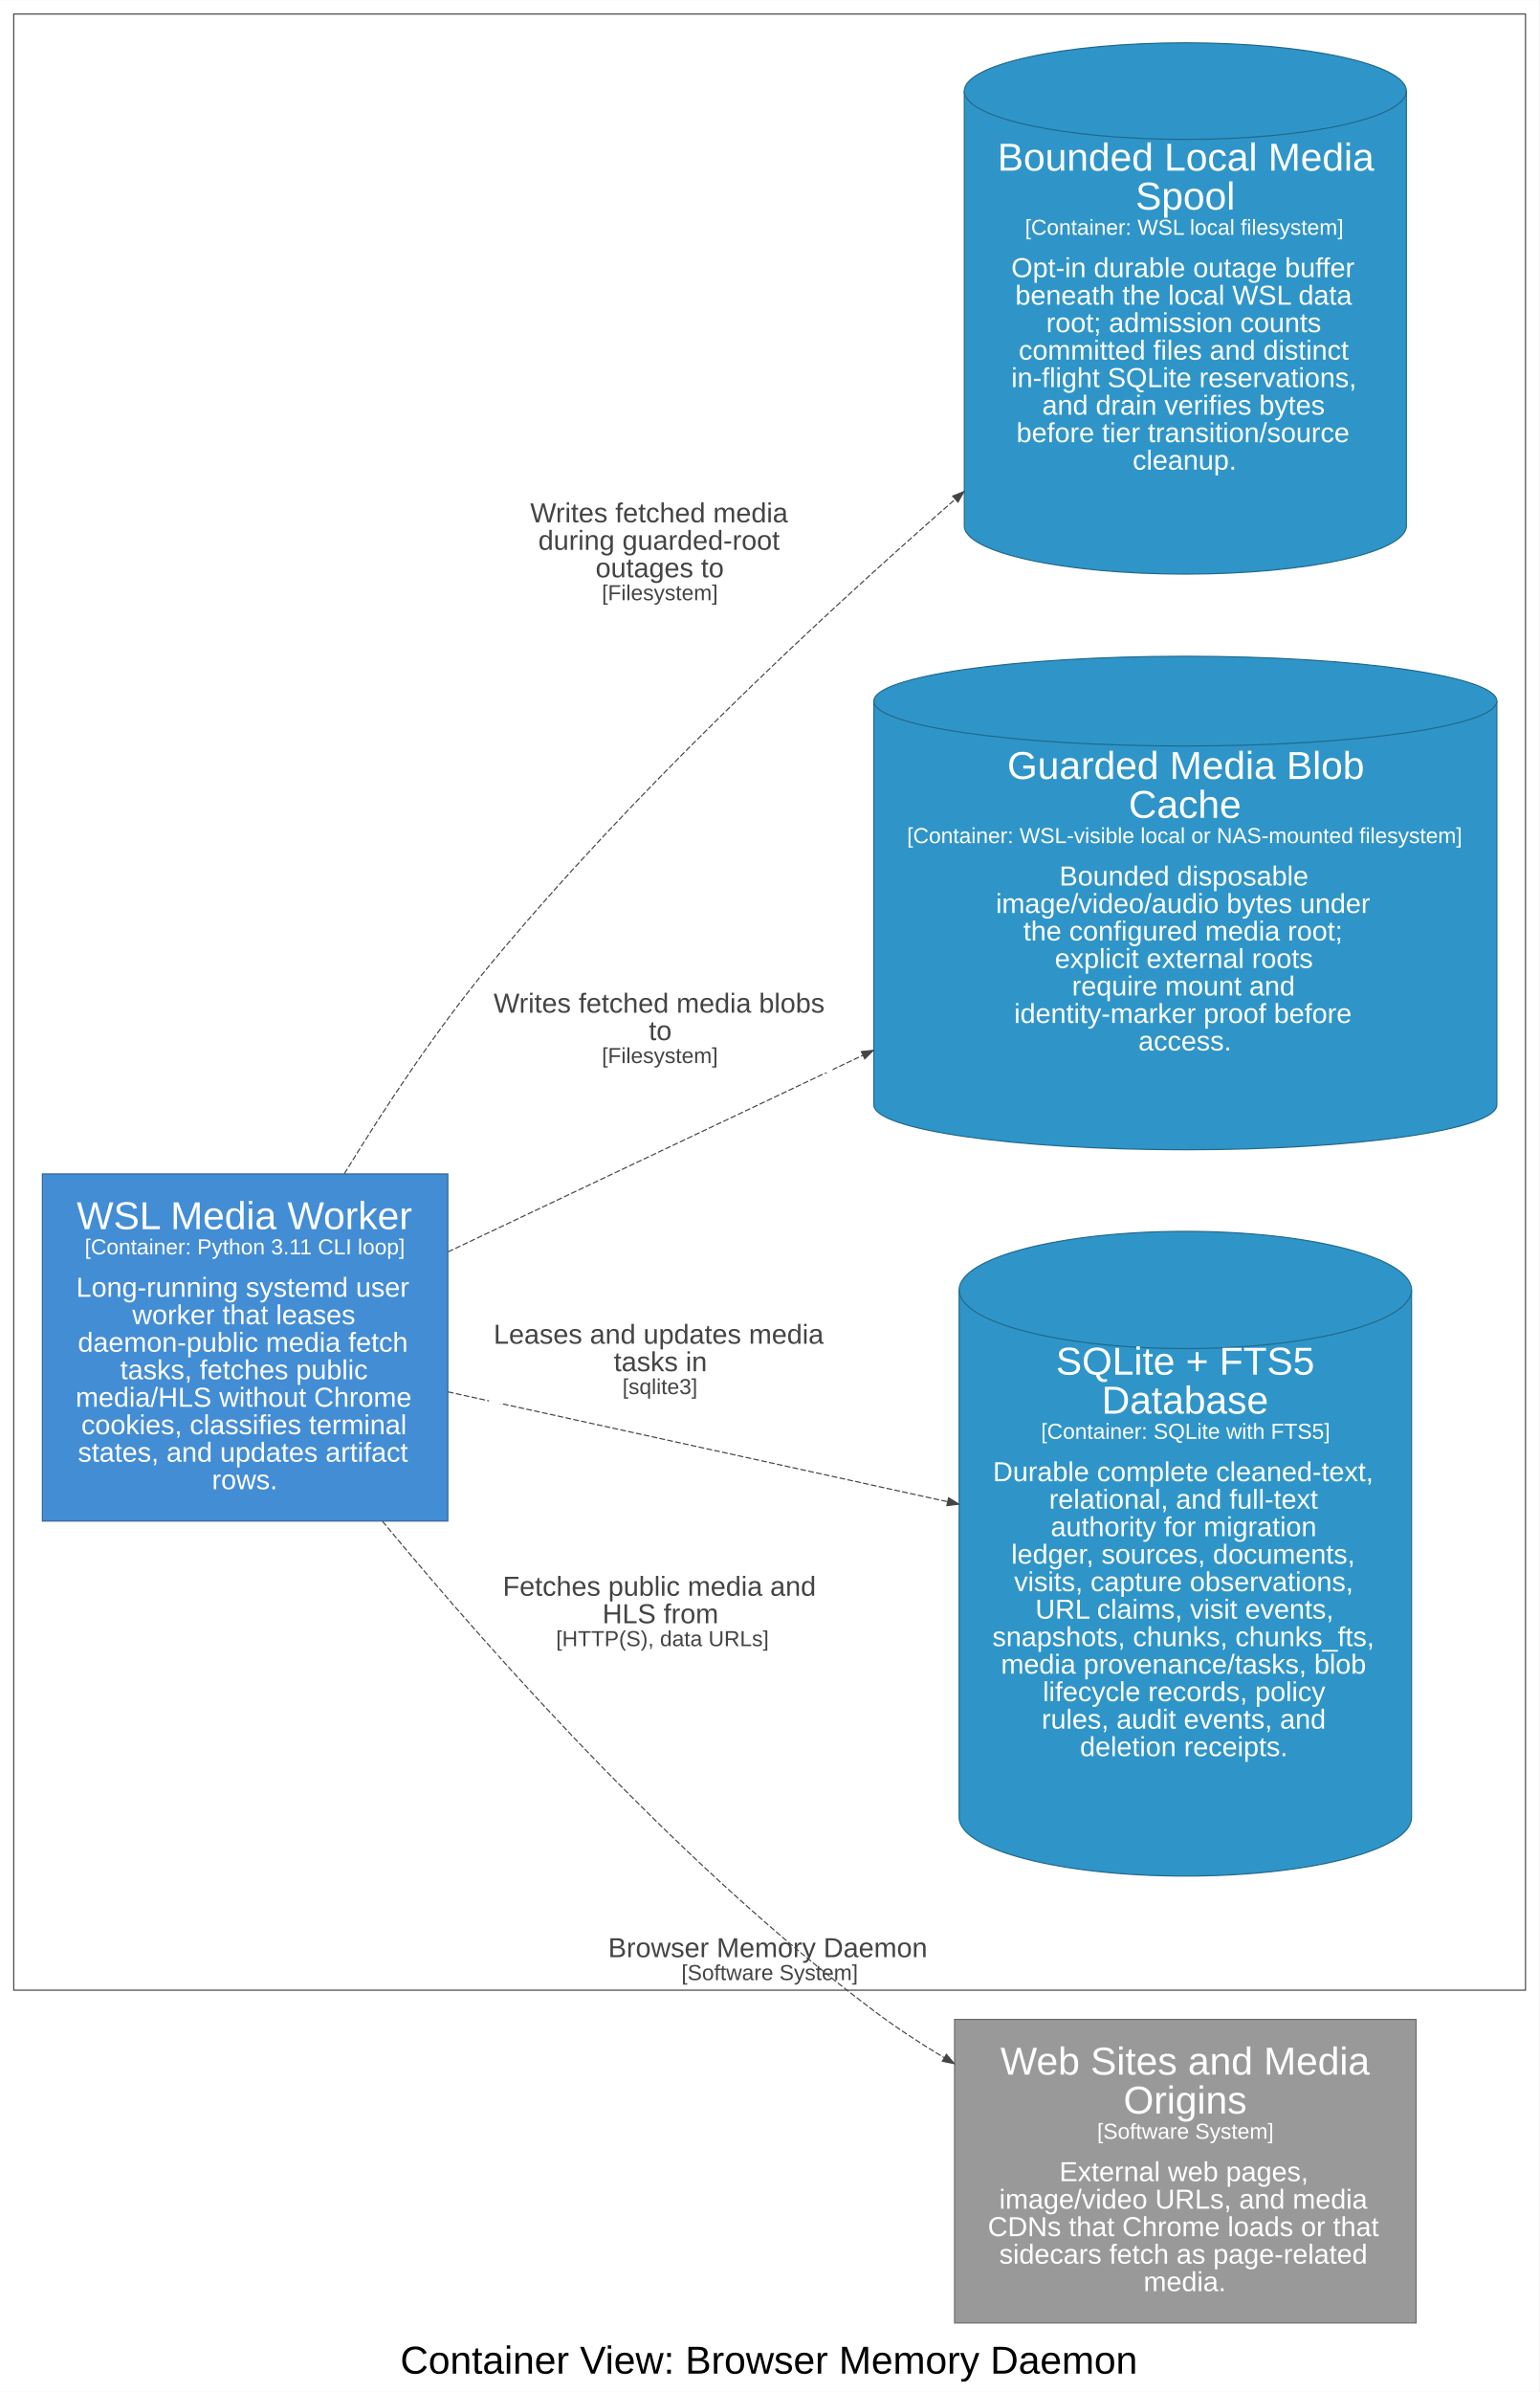
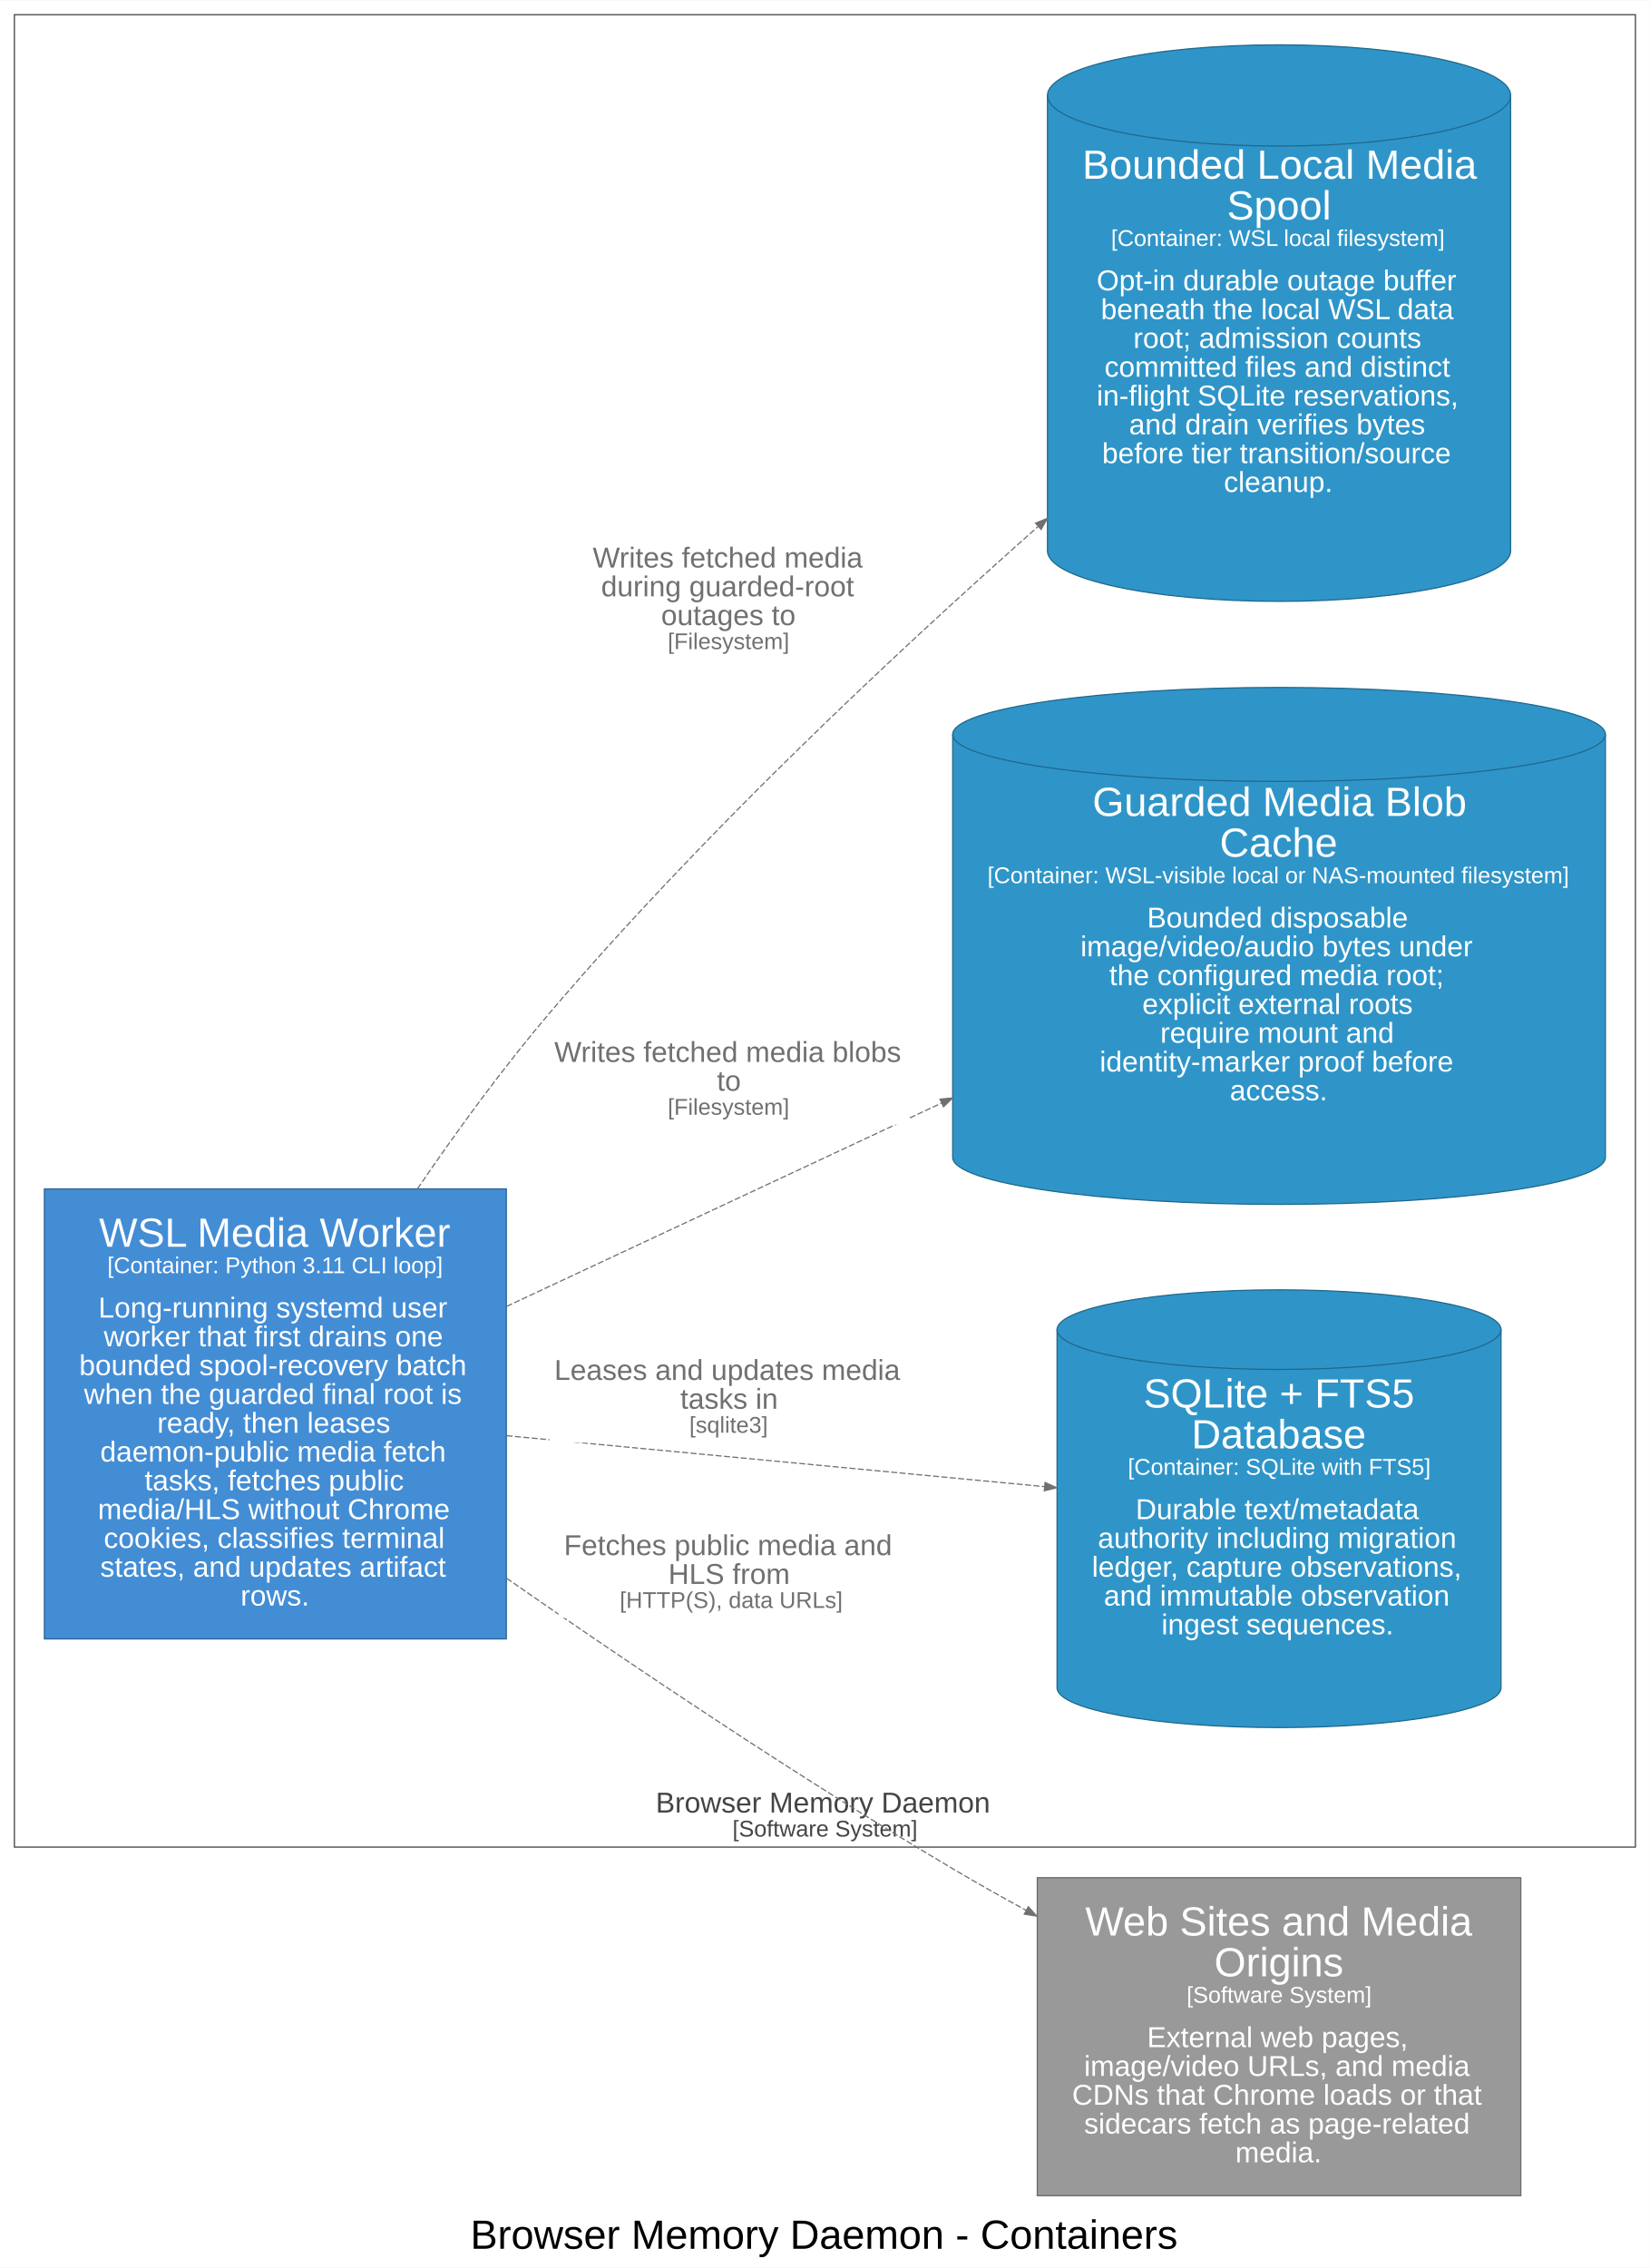
- <svg xmlns="http://www.w3.org/2000/svg" width="1344pt" height="2088pt" viewBox="0.00 0.00 1344.00 2087.50">
-   <g id="graph0" class="graph" transform="scale(1 1) rotate(0) translate(4 2083.5)">
-     <polygon fill="white" stroke="transparent" points="-4,4 -4,-2083.5 1340,-2083.5 1340,4 -4,4" />
-     <text text-anchor="start" x="345.5" y="-11.8" font-family="Arial" font-size="34.00">Container View: Browser Memory Daemon</text>
+ <svg xmlns="http://www.w3.org/2000/svg" width="1375pt" height="1890pt" viewBox="0.00 0.00 1375.00 1889.50">
+   <g id="graph0" class="graph" transform="scale(1 1) rotate(0) translate(4 1885.5)">
+     <polygon fill="white" stroke="transparent" points="-4,4 -4,-1885.5 1371,-1885.5 1371,4 -4,4" />
+     <text text-anchor="start" x="388" y="-11.8" font-family="Arial" font-size="34.00">Browser Memory Daemon - Containers</text>
    <g id="clust1" class="cluster">
-       <polygon fill="none" stroke="#444444" points="8,-346.5 8,-2071.5 1328,-2071.5 1328,-346.5 8,-346.5" />
-       <text text-anchor="start" x="527" y="-375.3" font-family="Arial" font-size="24.00" fill="#444444">Browser Memory Daemon</text>
-       <text text-anchor="start" x="591" y="-355.3" font-family="Arial" font-size="19.00" fill="#444444">[Software System]</text>
+       <polygon fill="none" stroke="#444444" points="8,-346.5 8,-1873.5 1359,-1873.5 1359,-346.5 8,-346.5" />
+       <text text-anchor="start" x="542.5" y="-375.3" font-family="Arial" font-size="24.00" fill="#444444">Browser Memory Daemon</text>
+       <text text-anchor="start" x="606.5" y="-355.3" font-family="Arial" font-size="19.00" fill="#444444">[Software System]</text>
    </g>
    <g id="3" class="node">
-       <polygon fill="#999999" stroke="#6b6b6b" points="1232.5,-321 829.5,-321 829.5,-56 1232.5,-56 1232.5,-321" />
-       <text text-anchor="start" x="869.5" y="-272.8" font-family="Arial" font-size="34.00" fill="#ffffff">Web Sites and Media</text>
-       <text text-anchor="start" x="977" y="-238.8" font-family="Arial" font-size="34.00" fill="#ffffff">Origins</text>
-       <text text-anchor="start" x="954" y="-216.8" font-family="Arial" font-size="19.00" fill="#ffffff">[Software System]</text>
-       <text text-anchor="start" x="921" y="-179.8" font-family="Arial" font-size="24.00" fill="#ffffff">External web pages,</text>
-       <text text-anchor="start" x="868.5" y="-155.8" font-family="Arial" font-size="24.00" fill="#ffffff">image/video URLs, and media</text>
-       <text text-anchor="start" x="858.5" y="-131.8" font-family="Arial" font-size="24.00" fill="#ffffff">CDNs that Chrome loads or that</text>
-       <text text-anchor="start" x="868.5" y="-107.8" font-family="Arial" font-size="24.00" fill="#ffffff">sidecars fetch as page-related</text>
-       <text text-anchor="start" x="994.5" y="-83.8" font-family="Arial" font-size="24.00" fill="#ffffff">media.</text>
+       <polygon fill="#999999" stroke="#6b6b6b" points="1263.5,-321 860.5,-321 860.5,-56 1263.5,-56 1263.5,-321" />
+       <text text-anchor="start" x="900.5" y="-272.8" font-family="Arial" font-size="34.00" fill="#ffffff">Web Sites and Media</text>
+       <text text-anchor="start" x="1008" y="-238.8" font-family="Arial" font-size="34.00" fill="#ffffff">Origins</text>
+       <text text-anchor="start" x="985" y="-216.8" font-family="Arial" font-size="19.00" fill="#ffffff">[Software System]</text>
+       <text text-anchor="start" x="952" y="-179.8" font-family="Arial" font-size="24.00" fill="#ffffff">External web pages,</text>
+       <text text-anchor="start" x="899.5" y="-155.8" font-family="Arial" font-size="24.00" fill="#ffffff">image/video URLs, and media</text>
+       <text text-anchor="start" x="889.5" y="-131.8" font-family="Arial" font-size="24.00" fill="#ffffff">CDNs that Chrome loads or that</text>
+       <text text-anchor="start" x="899.5" y="-107.8" font-family="Arial" font-size="24.00" fill="#ffffff">sidecars fetch as page-related</text>
+       <text text-anchor="start" x="1025.5" y="-83.8" font-family="Arial" font-size="24.00" fill="#ffffff">media.</text>
    </g>
-     <g id="44" class="node">
-       <polygon fill="#438dd5" stroke="#2e6295" points="387,-1059 33,-1059 33,-756 387,-756 387,-1059" />
-       <text text-anchor="start" x="63" y="-1010.8" font-family="Arial" font-size="34.00" fill="#ffffff">WSL Media Worker</text>
-       <text text-anchor="start" x="70" y="-988.8" font-family="Arial" font-size="19.00" fill="#ffffff">[Container: Python 3.11 CLI loop]</text>
-       <text text-anchor="start" x="62.5" y="-951.8" font-family="Arial" font-size="24.00" fill="#ffffff">Long-running systemd user</text>
-       <text text-anchor="start" x="111.5" y="-927.8" font-family="Arial" font-size="24.00" fill="#ffffff">worker that leases</text>
-       <text text-anchor="start" x="64" y="-903.8" font-family="Arial" font-size="24.00" fill="#ffffff">daemon-public media fetch</text>
-       <text text-anchor="start" x="101" y="-879.8" font-family="Arial" font-size="24.00" fill="#ffffff">tasks, fetches public</text>
-       <text text-anchor="start" x="62" y="-855.8" font-family="Arial" font-size="24.00" fill="#ffffff">media/HLS without Chrome</text>
-       <text text-anchor="start" x="67" y="-831.8" font-family="Arial" font-size="24.00" fill="#ffffff">cookies, classifies terminal</text>
-       <text text-anchor="start" x="64" y="-807.8" font-family="Arial" font-size="24.00" fill="#ffffff">states, and updates artifact</text>
-       <text text-anchor="start" x="181" y="-783.8" font-family="Arial" font-size="24.00" fill="#ffffff">rows.</text>
-     </g>
-     <g id="80" class="edge">
-       <path fill="none" stroke="#444444" stroke-dasharray="5,2" d="M329.98,-755.77C433.73,-630.33 593.22,-453.19 759,-328.5 778.16,-314.09 799.01,-300.4 820.36,-287.63" />
-       <polygon fill="#444444" stroke="#444444" points="822.38,-290.5 829.21,-282.4 818.82,-284.47 822.38,-290.5" />
-       <polygon fill="white" stroke="transparent" points="430.5,-638.5 430.5,-713.5 715.5,-713.5 715.5,-638.5 430.5,-638.5" />
-       <text text-anchor="start" x="435" y="-690.8" font-family="Arial" font-size="24.00" fill="#444444">Fetches public media and</text>
-       <text text-anchor="start" x="522" y="-666.8" font-family="Arial" font-size="24.00" fill="#444444">HLS from</text>
-       <text text-anchor="start" x="481.5" y="-646.8" font-family="Arial" font-size="19.00" fill="#444444">[HTTP(S), data URLs]</text>
-     </g>
-     <g id="48" class="node">
-       <path fill="#2f95c8" stroke="#20688c" d="M1228.5,-957.72C1228.5,-985.94 1139.98,-1008.88 1031,-1008.88 922.02,-1008.88 833.5,-985.94 833.5,-957.72 833.5,-957.72 833.5,-497.28 833.5,-497.28 833.5,-469.06 922.02,-446.12 1031,-446.12 1139.98,-446.12 1228.5,-469.06 1228.5,-497.28 1228.5,-497.28 1228.5,-957.72 1228.5,-957.72" />
-       <path fill="none" stroke="#20688c" d="M1228.5,-957.72C1228.5,-929.49 1139.98,-906.56 1031,-906.56 922.02,-906.56 833.5,-929.49 833.5,-957.72" />
-       <text text-anchor="start" x="918" y="-883.8" font-family="Arial" font-size="34.00" fill="#ffffff">SQLite + FTS5</text>
-       <text text-anchor="start" x="958" y="-849.8" font-family="Arial" font-size="34.00" fill="#ffffff">Database</text>
-       <text text-anchor="start" x="905" y="-827.8" font-family="Arial" font-size="19.00" fill="#ffffff">[Container: SQLite with FTS5]</text>
-       <text text-anchor="start" x="863" y="-790.8" font-family="Arial" font-size="24.00" fill="#ffffff">Durable complete cleaned-text,</text>
-       <text text-anchor="start" x="912" y="-766.8" font-family="Arial" font-size="24.00" fill="#ffffff">relational, and full-text</text>
-       <text text-anchor="start" x="913.5" y="-742.8" font-family="Arial" font-size="24.00" fill="#ffffff">authority for migration</text>
-       <text text-anchor="start" x="879" y="-718.8" font-family="Arial" font-size="24.00" fill="#ffffff">ledger, sources, documents,</text>
-       <text text-anchor="start" x="881.5" y="-694.8" font-family="Arial" font-size="24.00" fill="#ffffff">visits, capture observations,</text>
-       <text text-anchor="start" x="900" y="-670.8" font-family="Arial" font-size="24.00" fill="#ffffff">URL claims, visit events,</text>
-       <text text-anchor="start" x="862.5" y="-646.8" font-family="Arial" font-size="24.00" fill="#ffffff">snapshots, chunks, chunks_fts,</text>
-       <text text-anchor="start" x="870" y="-622.8" font-family="Arial" font-size="24.00" fill="#ffffff">media provenance/tasks, blob</text>
-       <text text-anchor="start" x="906.5" y="-598.8" font-family="Arial" font-size="24.00" fill="#ffffff">lifecycle records, policy</text>
-       <text text-anchor="start" x="905.5" y="-574.8" font-family="Arial" font-size="24.00" fill="#ffffff">rules, audit events, and</text>
-       <text text-anchor="start" x="939" y="-550.8" font-family="Arial" font-size="24.00" fill="#ffffff">deletion receipts.</text>
-     </g>
-     <g id="74" class="edge">
-       <path fill="none" stroke="#444444" stroke-dasharray="5,2" d="M387.2,-868.77C515.16,-840.65 688.74,-802.5 823.26,-772.94" />
-       <polygon fill="#444444" stroke="#444444" points="824.27,-776.3 833.29,-770.73 822.77,-769.46 824.27,-776.3" />
-       <polygon fill="white" stroke="transparent" points="423,-858.5 423,-933.5 723,-933.5 723,-858.5 423,-858.5" />
-       <text text-anchor="start" x="427" y="-910.8" font-family="Arial" font-size="24.00" fill="#444444">Leases and updates media</text>
-       <text text-anchor="start" x="532" y="-886.8" font-family="Arial" font-size="24.00" fill="#444444">tasks in</text>
-       <text text-anchor="start" x="539.5" y="-866.8" font-family="Arial" font-size="19.00" fill="#444444">[sqlite3]</text>
-     </g>
-     <g id="50" class="node">
-       <path fill="#2f95c8" stroke="#20688c" d="M1303,-1471.72C1303,-1493.32 1181.09,-1510.88 1031,-1510.88 880.91,-1510.88 759,-1493.32 759,-1471.72 759,-1471.72 759,-1119.28 759,-1119.28 759,-1097.68 880.91,-1080.12 1031,-1080.12 1181.09,-1080.12 1303,-1097.68 1303,-1119.28 1303,-1119.28 1303,-1471.72 1303,-1471.72" />
-       <path fill="none" stroke="#20688c" d="M1303,-1471.72C1303,-1450.11 1181.09,-1432.56 1031,-1432.56 880.91,-1432.56 759,-1450.11 759,-1471.72" />
-       <text text-anchor="start" x="875.5" y="-1403.8" font-family="Arial" font-size="34.00" fill="#ffffff">Guarded Media Blob</text>
-       <text text-anchor="start" x="981.5" y="-1369.8" font-family="Arial" font-size="34.00" fill="#ffffff">Cache</text>
-       <text text-anchor="start" x="788" y="-1347.8" font-family="Arial" font-size="19.00" fill="#ffffff">[Container: WSL-visible local or NAS-mounted filesystem]</text>
-       <text text-anchor="start" x="921" y="-1310.8" font-family="Arial" font-size="24.00" fill="#ffffff">Bounded disposable</text>
-       <text text-anchor="start" x="865.5" y="-1286.8" font-family="Arial" font-size="24.00" fill="#ffffff">image/video/audio bytes under</text>
-       <text text-anchor="start" x="889.5" y="-1262.8" font-family="Arial" font-size="24.00" fill="#ffffff">the configured media root;</text>
-       <text text-anchor="start" x="917" y="-1238.8" font-family="Arial" font-size="24.00" fill="#ffffff">explicit external roots</text>
-       <text text-anchor="start" x="932" y="-1214.8" font-family="Arial" font-size="24.00" fill="#ffffff">require mount and</text>
-       <text text-anchor="start" x="881.5" y="-1190.8" font-family="Arial" font-size="24.00" fill="#ffffff">identity-marker proof before</text>
-       <text text-anchor="start" x="990" y="-1166.8" font-family="Arial" font-size="24.00" fill="#ffffff">access.</text>
+     <g id="45" class="node">
+       <polygon fill="#438dd5" stroke="#2e6295" points="418,-895 33,-895 33,-520 418,-520 418,-895" />
+       <text text-anchor="start" x="78.5" y="-846.8" font-family="Arial" font-size="34.00" fill="#ffffff">WSL Media Worker</text>
+       <text text-anchor="start" x="85.5" y="-824.8" font-family="Arial" font-size="19.00" fill="#ffffff">[Container: Python 3.11 CLI loop]</text>
+       <text text-anchor="start" x="78" y="-787.8" font-family="Arial" font-size="24.00" fill="#ffffff">Long-running systemd user</text>
+       <text text-anchor="start" x="82.5" y="-763.8" font-family="Arial" font-size="24.00" fill="#ffffff">worker that first drains one</text>
+       <text text-anchor="start" x="62" y="-739.8" font-family="Arial" font-size="24.00" fill="#ffffff">bounded spool-recovery batch</text>
+       <text text-anchor="start" x="66" y="-715.8" font-family="Arial" font-size="24.00" fill="#ffffff">when the guarded final root is</text>
+       <text text-anchor="start" x="127" y="-691.8" font-family="Arial" font-size="24.00" fill="#ffffff">ready, then leases</text>
+       <text text-anchor="start" x="79.5" y="-667.8" font-family="Arial" font-size="24.00" fill="#ffffff">daemon-public media fetch</text>
+       <text text-anchor="start" x="116.5" y="-643.8" font-family="Arial" font-size="24.00" fill="#ffffff">tasks, fetches public</text>
+       <text text-anchor="start" x="77.5" y="-619.8" font-family="Arial" font-size="24.00" fill="#ffffff">media/HLS without Chrome</text>
+       <text text-anchor="start" x="82.5" y="-595.8" font-family="Arial" font-size="24.00" fill="#ffffff">cookies, classifies terminal</text>
+       <text text-anchor="start" x="79.5" y="-571.8" font-family="Arial" font-size="24.00" fill="#ffffff">states, and updates artifact</text>
+       <text text-anchor="start" x="196.5" y="-547.8" font-family="Arial" font-size="24.00" fill="#ffffff">rows.</text>
    </g>
    <g id="81" class="edge">
-       <path fill="none" stroke="#444444" stroke-dasharray="5,2" d="M387.2,-990.97C492.7,-1040.95 629.2,-1105.62 749.26,-1162.5" />
-       <polygon fill="#444444" stroke="#444444" points="748.07,-1165.81 758.61,-1166.93 751.07,-1159.48 748.07,-1165.81" />
-       <polygon fill="white" stroke="transparent" points="423,-1147.5 423,-1222.5 723,-1222.5 723,-1147.5 423,-1147.5" />
-       <text text-anchor="start" x="427" y="-1199.8" font-family="Arial" font-size="24.00" fill="#444444">Writes fetched media blobs</text>
-       <text text-anchor="start" x="562.5" y="-1175.8" font-family="Arial" font-size="24.00" fill="#444444">to</text>
-       <text text-anchor="start" x="521.5" y="-1155.8" font-family="Arial" font-size="19.00" fill="#444444">[Filesystem]</text>
+       <path fill="none" stroke="#707070" stroke-dasharray="5,2" d="M418.2,-570.53C525.58,-495.87 663.05,-403.64 790,-328.5 809.64,-316.88 830.34,-305.2 851.2,-293.81" />
+       <polygon fill="#707070" stroke="#707070" points="853.03,-296.8 860.15,-288.95 849.69,-290.65 853.03,-296.8" />
+       <polygon fill="white" stroke="transparent" points="461.5,-537.5 461.5,-612.5 746.5,-612.5 746.5,-537.5 461.5,-537.5" />
+       <text text-anchor="start" x="466" y="-589.8" font-family="Arial" font-size="24.00" fill="#707070">Fetches public media and</text>
+       <text text-anchor="start" x="553" y="-565.8" font-family="Arial" font-size="24.00" fill="#707070">HLS from</text>
+       <text text-anchor="start" x="512.5" y="-545.8" font-family="Arial" font-size="19.00" fill="#707070">[HTTP(S), data URLs]</text>
+     </g>
+     <g id="49" class="node">
+       <path fill="#2f95c8" stroke="#20688c" d="M1247,-777.72C1247,-796.01 1164.08,-810.88 1062,-810.88 959.92,-810.88 877,-796.01 877,-777.72 877,-777.72 877,-479.28 877,-479.28 877,-460.99 959.92,-446.12 1062,-446.12 1164.08,-446.12 1247,-460.99 1247,-479.28 1247,-479.28 1247,-777.72 1247,-777.72" />
+       <path fill="none" stroke="#20688c" d="M1247,-777.72C1247,-759.42 1164.08,-744.56 1062,-744.56 959.92,-744.56 877,-759.42 877,-777.72" />
+       <text text-anchor="start" x="949" y="-712.8" font-family="Arial" font-size="34.00" fill="#ffffff">SQLite + FTS5</text>
+       <text text-anchor="start" x="989" y="-678.8" font-family="Arial" font-size="34.00" fill="#ffffff">Database</text>
+       <text text-anchor="start" x="936" y="-656.8" font-family="Arial" font-size="19.00" fill="#ffffff">[Container: SQLite with FTS5]</text>
+       <text text-anchor="start" x="942.5" y="-619.8" font-family="Arial" font-size="24.00" fill="#ffffff">Durable text/metadata</text>
+       <text text-anchor="start" x="911" y="-595.8" font-family="Arial" font-size="24.00" fill="#ffffff">authority including migration</text>
+       <text text-anchor="start" x="906" y="-571.8" font-family="Arial" font-size="24.00" fill="#ffffff">ledger, capture observations,</text>
+       <text text-anchor="start" x="916" y="-547.8" font-family="Arial" font-size="24.00" fill="#ffffff">and immutable observation</text>
+       <text text-anchor="start" x="964" y="-523.8" font-family="Arial" font-size="24.00" fill="#ffffff">ingest sequences.</text>
+     </g>
+     <g id="75" class="edge">
+       <path fill="none" stroke="#707070" stroke-dasharray="5,2" d="M418.21,-689.35C552.6,-676.63 731.62,-659.68 866.6,-646.9" />
+       <polygon fill="#707070" stroke="#707070" points="867.02,-650.38 876.65,-645.95 866.36,-643.41 867.02,-650.38" />
+       <polygon fill="white" stroke="transparent" points="454,-683.5 454,-758.5 754,-758.5 754,-683.5 454,-683.5" />
+       <text text-anchor="start" x="458" y="-735.8" font-family="Arial" font-size="24.00" fill="#707070">Leases and updates media</text>
+       <text text-anchor="start" x="563" y="-711.8" font-family="Arial" font-size="24.00" fill="#707070">tasks in</text>
+       <text text-anchor="start" x="570.5" y="-691.8" font-family="Arial" font-size="19.00" fill="#707070">[sqlite3]</text>
    </g>
    <g id="51" class="node">
-       <path fill="#2f95c8" stroke="#20688c" d="M1224,-2004.22C1224,-2027.48 1137.49,-2046.38 1031,-2046.38 924.51,-2046.38 838,-2027.48 838,-2004.22 838,-2004.22 838,-1624.78 838,-1624.78 838,-1601.52 924.51,-1582.62 1031,-1582.62 1137.49,-1582.62 1224,-1601.52 1224,-1624.78 1224,-1624.78 1224,-2004.22 1224,-2004.22" />
-       <path fill="none" stroke="#20688c" d="M1224,-2004.22C1224,-1980.95 1137.49,-1962.06 1031,-1962.06 924.51,-1962.06 838,-1980.95 838,-2004.22" />
-       <text text-anchor="start" x="867" y="-1934.8" font-family="Arial" font-size="34.00" fill="#ffffff">Bounded Local Media</text>
-       <text text-anchor="start" x="987.5" y="-1900.8" font-family="Arial" font-size="34.00" fill="#ffffff">Spool</text>
-       <text text-anchor="start" x="891" y="-1878.8" font-family="Arial" font-size="19.00" fill="#ffffff">[Container: WSL local filesystem]</text>
-       <text text-anchor="start" x="879" y="-1841.8" font-family="Arial" font-size="24.00" fill="#ffffff">Opt-in durable outage buffer</text>
-       <text text-anchor="start" x="882.5" y="-1817.8" font-family="Arial" font-size="24.00" fill="#ffffff">beneath the local WSL data</text>
-       <text text-anchor="start" x="909.5" y="-1793.8" font-family="Arial" font-size="24.00" fill="#ffffff">root; admission counts</text>
-       <text text-anchor="start" x="885.5" y="-1769.8" font-family="Arial" font-size="24.00" fill="#ffffff">committed files and distinct</text>
-       <text text-anchor="start" x="879" y="-1745.8" font-family="Arial" font-size="24.00" fill="#ffffff">in-flight SQLite reservations,</text>
-       <text text-anchor="start" x="906" y="-1721.8" font-family="Arial" font-size="24.00" fill="#ffffff">and drain verifies bytes</text>
-       <text text-anchor="start" x="883.5" y="-1697.8" font-family="Arial" font-size="24.00" fill="#ffffff">before tier transition/source</text>
-       <text text-anchor="start" x="985" y="-1673.8" font-family="Arial" font-size="24.00" fill="#ffffff">cleanup.</text>
+       <path fill="#2f95c8" stroke="#20688c" d="M1334,-1273.72C1334,-1295.32 1212.09,-1312.88 1062,-1312.88 911.91,-1312.88 790,-1295.32 790,-1273.72 790,-1273.72 790,-921.28 790,-921.28 790,-899.68 911.91,-882.12 1062,-882.12 1212.09,-882.12 1334,-899.68 1334,-921.28 1334,-921.28 1334,-1273.72 1334,-1273.72" />
+       <path fill="none" stroke="#20688c" d="M1334,-1273.72C1334,-1252.11 1212.09,-1234.56 1062,-1234.56 911.91,-1234.56 790,-1252.11 790,-1273.72" />
+       <text text-anchor="start" x="906.5" y="-1205.8" font-family="Arial" font-size="34.00" fill="#ffffff">Guarded Media Blob</text>
+       <text text-anchor="start" x="1012.5" y="-1171.8" font-family="Arial" font-size="34.00" fill="#ffffff">Cache</text>
+       <text text-anchor="start" x="819" y="-1149.8" font-family="Arial" font-size="19.00" fill="#ffffff">[Container: WSL-visible local or NAS-mounted filesystem]</text>
+       <text text-anchor="start" x="952" y="-1112.8" font-family="Arial" font-size="24.00" fill="#ffffff">Bounded disposable</text>
+       <text text-anchor="start" x="896.5" y="-1088.8" font-family="Arial" font-size="24.00" fill="#ffffff">image/video/audio bytes under</text>
+       <text text-anchor="start" x="920.5" y="-1064.8" font-family="Arial" font-size="24.00" fill="#ffffff">the configured media root;</text>
+       <text text-anchor="start" x="948" y="-1040.8" font-family="Arial" font-size="24.00" fill="#ffffff">explicit external roots</text>
+       <text text-anchor="start" x="963" y="-1016.8" font-family="Arial" font-size="24.00" fill="#ffffff">require mount and</text>
+       <text text-anchor="start" x="912.5" y="-992.8" font-family="Arial" font-size="24.00" fill="#ffffff">identity-marker proof before</text>
+       <text text-anchor="start" x="1021" y="-968.8" font-family="Arial" font-size="24.00" fill="#ffffff">access.</text>
    </g>
    <g id="82" class="edge">
-       <path fill="none" stroke="#444444" stroke-dasharray="5,2" d="M296.68,-1059.22C332.66,-1118.07 376.86,-1184.61 423,-1240.5 546,-1389.49 705.35,-1538.85 829.92,-1647.85" />
-       <polygon fill="#444444" stroke="#444444" points="827.86,-1650.7 837.69,-1654.64 832.46,-1645.43 827.86,-1650.7" />
-       <polygon fill="white" stroke="transparent" points="455,-1551.5 455,-1650.5 691,-1650.5 691,-1551.5 455,-1551.5" />
-       <text text-anchor="start" x="459" y="-1627.8" font-family="Arial" font-size="24.00" fill="#444444">Writes fetched media</text>
-       <text text-anchor="start" x="466" y="-1603.8" font-family="Arial" font-size="24.00" fill="#444444">during guarded-root</text>
-       <text text-anchor="start" x="516" y="-1579.8" font-family="Arial" font-size="24.00" fill="#444444">outages to</text>
-       <text text-anchor="start" x="521.5" y="-1559.8" font-family="Arial" font-size="19.00" fill="#444444">[Filesystem]</text>
+       <path fill="none" stroke="#707070" stroke-dasharray="5,2" d="M418.21,-797.1C525.62,-847.29 661.53,-910.81 780.68,-966.49" />
+       <polygon fill="#707070" stroke="#707070" points="779.41,-969.77 789.96,-970.83 782.38,-963.42 779.41,-969.77" />
+       <polygon fill="white" stroke="transparent" points="454,-948.5 454,-1023.5 754,-1023.5 754,-948.5 454,-948.5" />
+       <text text-anchor="start" x="458" y="-1000.8" font-family="Arial" font-size="24.00" fill="#707070">Writes fetched media blobs</text>
+       <text text-anchor="start" x="593.5" y="-976.8" font-family="Arial" font-size="24.00" fill="#707070">to</text>
+       <text text-anchor="start" x="552.5" y="-956.8" font-family="Arial" font-size="19.00" fill="#707070">[Filesystem]</text>
+     </g>
+     <g id="52" class="node">
+       <path fill="#2f95c8" stroke="#20688c" d="M1255,-1806.22C1255,-1829.48 1168.49,-1848.38 1062,-1848.38 955.51,-1848.38 869,-1829.48 869,-1806.22 869,-1806.22 869,-1426.78 869,-1426.78 869,-1403.52 955.51,-1384.62 1062,-1384.62 1168.49,-1384.62 1255,-1403.52 1255,-1426.78 1255,-1426.78 1255,-1806.22 1255,-1806.22" />
+       <path fill="none" stroke="#20688c" d="M1255,-1806.22C1255,-1782.95 1168.49,-1764.06 1062,-1764.06 955.51,-1764.06 869,-1782.95 869,-1806.22" />
+       <text text-anchor="start" x="898" y="-1736.8" font-family="Arial" font-size="34.00" fill="#ffffff">Bounded Local Media</text>
+       <text text-anchor="start" x="1018.5" y="-1702.8" font-family="Arial" font-size="34.00" fill="#ffffff">Spool</text>
+       <text text-anchor="start" x="922" y="-1680.8" font-family="Arial" font-size="19.00" fill="#ffffff">[Container: WSL local filesystem]</text>
+       <text text-anchor="start" x="910" y="-1643.8" font-family="Arial" font-size="24.00" fill="#ffffff">Opt-in durable outage buffer</text>
+       <text text-anchor="start" x="913.5" y="-1619.8" font-family="Arial" font-size="24.00" fill="#ffffff">beneath the local WSL data</text>
+       <text text-anchor="start" x="940.5" y="-1595.8" font-family="Arial" font-size="24.00" fill="#ffffff">root; admission counts</text>
+       <text text-anchor="start" x="916.5" y="-1571.8" font-family="Arial" font-size="24.00" fill="#ffffff">committed files and distinct</text>
+       <text text-anchor="start" x="910" y="-1547.8" font-family="Arial" font-size="24.00" fill="#ffffff">in-flight SQLite reservations,</text>
+       <text text-anchor="start" x="937" y="-1523.8" font-family="Arial" font-size="24.00" fill="#ffffff">and drain verifies bytes</text>
+       <text text-anchor="start" x="914.5" y="-1499.8" font-family="Arial" font-size="24.00" fill="#ffffff">before tier transition/source</text>
+       <text text-anchor="start" x="1016" y="-1475.8" font-family="Arial" font-size="24.00" fill="#ffffff">cleanup.</text>
+     </g>
+     <g id="83" class="edge">
+       <path fill="none" stroke="#707070" stroke-dasharray="5,2" d="M343.97,-895.14C377.5,-944.32 415.46,-996.22 454,-1041.5 578.88,-1188.2 737.42,-1337.34 861.16,-1446.96" />
+       <polygon fill="#707070" stroke="#707070" points="859.08,-1449.79 868.89,-1453.79 863.71,-1444.54 859.08,-1449.79" />
+       <polygon fill="white" stroke="transparent" points="486,-1336.5 486,-1435.5 722,-1435.5 722,-1336.5 486,-1336.5" />
+       <text text-anchor="start" x="490" y="-1412.8" font-family="Arial" font-size="24.00" fill="#707070">Writes fetched media</text>
+       <text text-anchor="start" x="497" y="-1388.8" font-family="Arial" font-size="24.00" fill="#707070">during guarded-root</text>
+       <text text-anchor="start" x="547" y="-1364.8" font-family="Arial" font-size="24.00" fill="#707070">outages to</text>
+       <text text-anchor="start" x="552.5" y="-1344.8" font-family="Arial" font-size="19.00" fill="#707070">[Filesystem]</text>
    </g>
  </g>
</svg>
